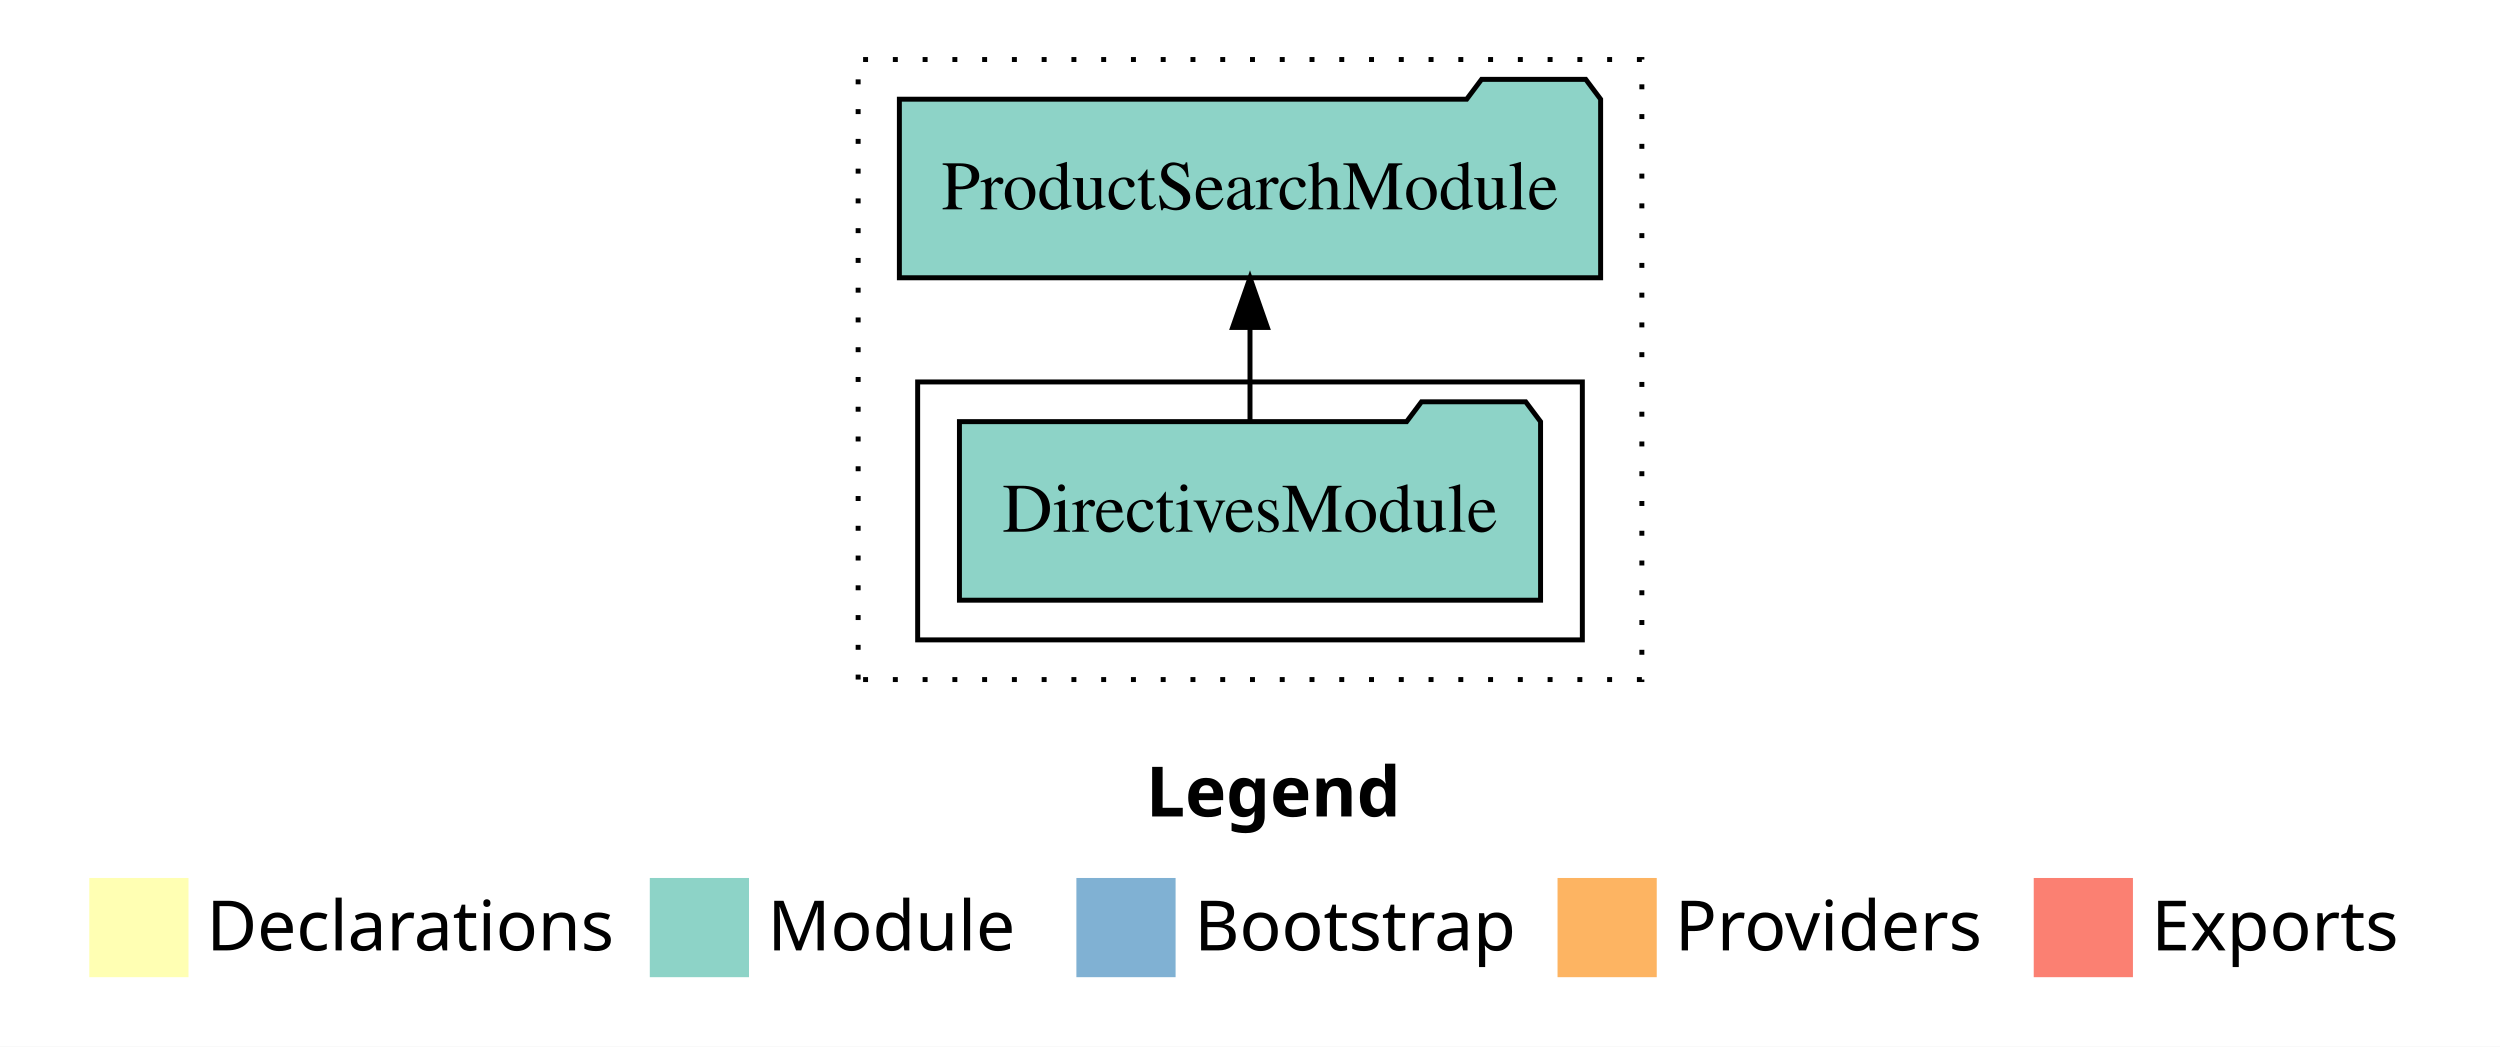
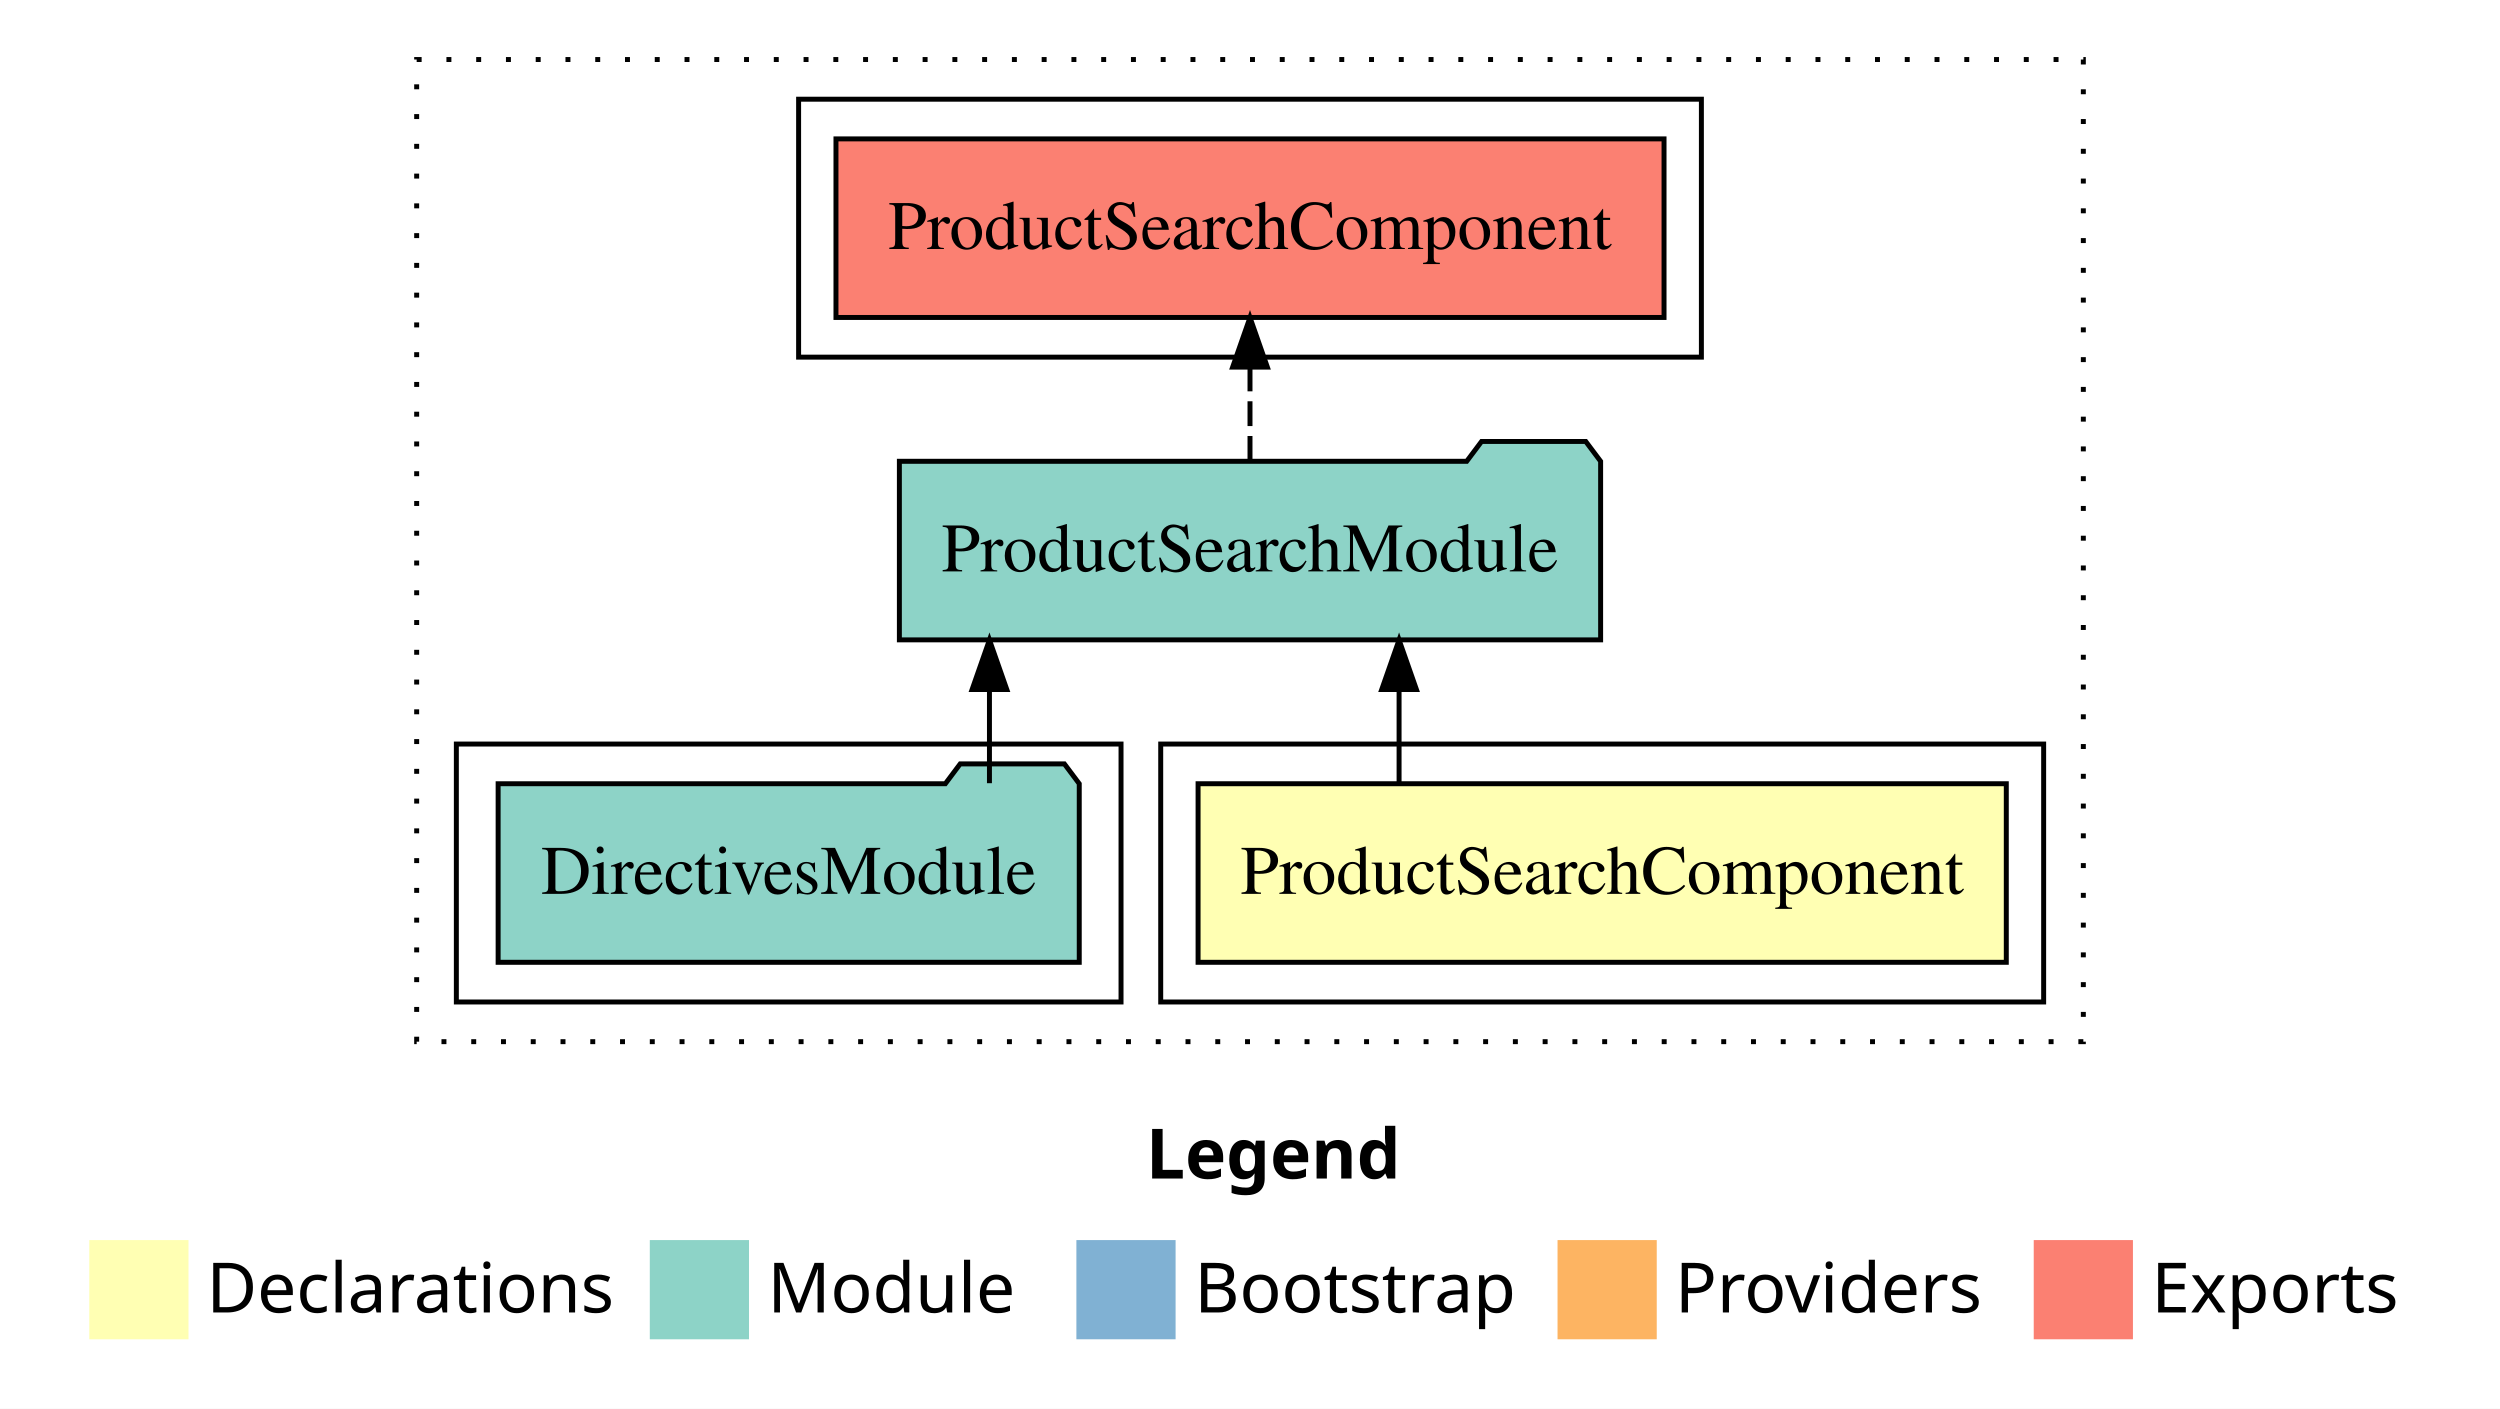
- <svg xmlns="http://www.w3.org/2000/svg" width="504pt" height="211pt" viewBox="0.00 0.00 504.00 211.00">
-   <g id="graph0" class="graph" transform="scale(1 1) rotate(0) translate(4 207)">
-     <polygon fill="#ffffff" stroke="transparent" points="-4,4 -4,-207 500,-207 500,4 -4,4" />
+ <svg xmlns="http://www.w3.org/2000/svg" width="504pt" height="284pt" viewBox="0.00 0.00 504.00 284.00">
+   <g id="graph0" class="graph" transform="scale(1 1) rotate(0) translate(4 280)">
+     <polygon fill="#ffffff" stroke="transparent" points="-4,4 -4,-280 500,-280 500,4 -4,4" />
    <text text-anchor="start" x="227.009" y="-42.4" font-family="sans-serif" font-weight="bold" font-size="14.00" fill="#000000">Legend</text>
    <polygon fill="#ffffb3" stroke="transparent" points="14,-10 14,-30 34,-30 34,-10 14,-10" />
    <text text-anchor="start" x="37.629" y="-15.4" font-family="sans-serif" font-size="14.00" fill="#000000">  Declarations</text>
    <polygon fill="#8dd3c7" stroke="transparent" points="127,-10 127,-30 147,-30 147,-10 127,-10" />
    <text text-anchor="start" x="150.725" y="-15.4" font-family="sans-serif" font-size="14.00" fill="#000000">  Module</text>
    <polygon fill="#80b1d3" stroke="transparent" points="213,-10 213,-30 233,-30 233,-10 213,-10" />
    <text text-anchor="start" x="236.781" y="-15.4" font-family="sans-serif" font-size="14.00" fill="#000000">  Bootstrap</text>
    <polygon fill="#fdb462" stroke="transparent" points="310,-10 310,-30 330,-30 330,-10 310,-10" />
    <text text-anchor="start" x="333.673" y="-15.4" font-family="sans-serif" font-size="14.00" fill="#000000">  Providers</text>
    <polygon fill="#fb8072" stroke="transparent" points="406,-10 406,-30 426,-30 426,-10 406,-10" />
    <text text-anchor="start" x="429.726" y="-15.4" font-family="sans-serif" font-size="14.00" fill="#000000">  Exports</text>
    <g id="clust1" class="cluster">
-       <polygon fill="none" stroke="#000000" stroke-dasharray="1,5" points="169,-70 169,-195 327,-195 327,-70 169,-70" />
+       <polygon fill="none" stroke="#000000" stroke-dasharray="1,5" points="80,-70 80,-268 416,-268 416,-70 80,-70" />
    </g>
-     <g id="clust3" class="cluster">
-       <polygon fill="none" stroke="#000000" points="181,-78 181,-130 315,-130 315,-78 181,-78" />
+     <g id="clust2" class="cluster">
+       <polygon fill="none" stroke="#000000" points="230,-78 230,-130 408,-130 408,-78 230,-78" />
+     </g>
+     <g id="clust4" class="cluster">
+       <polygon fill="none" stroke="#000000" points="88,-78 88,-130 222,-130 222,-78 88,-78" />
+     </g>
+     <g id="clust5" class="cluster">
+       <polygon fill="none" stroke="#000000" points="157,-208 157,-260 339,-260 339,-208 157,-208" />
    </g>
    <g id="node1" class="node">
-       <polygon fill="#8dd3c7" stroke="#000000" points="306.577,-122 303.577,-126 282.577,-126 279.577,-122 189.423,-122 189.423,-86 306.577,-86 306.577,-122" />
-       <text text-anchor="middle" x="248" y="-99.8" font-family="Times,serif" font-size="14.00" fill="#000000">DirectivesModule</text>
+       <polygon fill="#ffffb3" stroke="#000000" points="400.468,-122 237.532,-122 237.532,-86 400.468,-86 400.468,-122" />
+       <text text-anchor="middle" x="319" y="-99.8" font-family="Times,serif" font-size="14.00" fill="#000000">ProductSearchComponent</text>
    </g>
    <g id="node2" class="node">
      <polygon fill="#8dd3c7" stroke="#000000" points="318.685,-187 315.685,-191 294.685,-191 291.685,-187 177.315,-187 177.315,-151 318.685,-151 318.685,-187" />
      <text text-anchor="middle" x="248" y="-164.8" font-family="Times,serif" font-size="14.00" fill="#000000">ProductSearchModule</text>
    </g>
    <g id="edge1" class="edge">
-       <path fill="none" stroke="#000000" d="M248,-122.106C248,-122.106 248,-140.991 248,-140.991" />
-       <polygon fill="#000000" stroke="#000000" points="244.5,-140.991 248,-150.991 251.5,-140.991 244.5,-140.991" />
+       <path fill="none" stroke="#000000" d="M278.054,-122.106C278.054,-122.106 278.054,-140.991 278.054,-140.991" />
+       <polygon fill="#000000" stroke="#000000" points="274.554,-140.991 278.054,-150.991 281.554,-140.991 274.554,-140.991" />
+     </g>
+     <g id="node4" class="node">
+       <polygon fill="#fb8072" stroke="#000000" points="331.469,-252 164.531,-252 164.531,-216 331.469,-216 331.469,-252" />
+       <text text-anchor="middle" x="248" y="-229.8" font-family="Times,serif" font-size="14.00" fill="#000000">ProductSearchComponent </text>
+     </g>
+     <g id="edge3" class="edge">
+       <path fill="none" stroke="#000000" stroke-dasharray="5,2" d="M248,-187.106C248,-187.106 248,-205.991 248,-205.991" />
+       <polygon fill="#000000" stroke="#000000" points="244.5,-205.991 248,-215.991 251.5,-205.991 244.5,-205.991" />
+     </g>
+     <g id="node3" class="node">
+       <polygon fill="#8dd3c7" stroke="#000000" points="213.577,-122 210.577,-126 189.577,-126 186.577,-122 96.423,-122 96.423,-86 213.577,-86 213.577,-122" />
+       <text text-anchor="middle" x="155" y="-99.8" font-family="Times,serif" font-size="14.00" fill="#000000">DirectivesModule</text>
+     </g>
+     <g id="edge2" class="edge">
+       <path fill="none" stroke="#000000" d="M195.473,-122.106C195.473,-122.106 195.473,-140.991 195.473,-140.991" />
+       <polygon fill="#000000" stroke="#000000" points="191.973,-140.991 195.473,-150.991 198.973,-140.991 191.973,-140.991" />
    </g>
  </g>
</svg>
